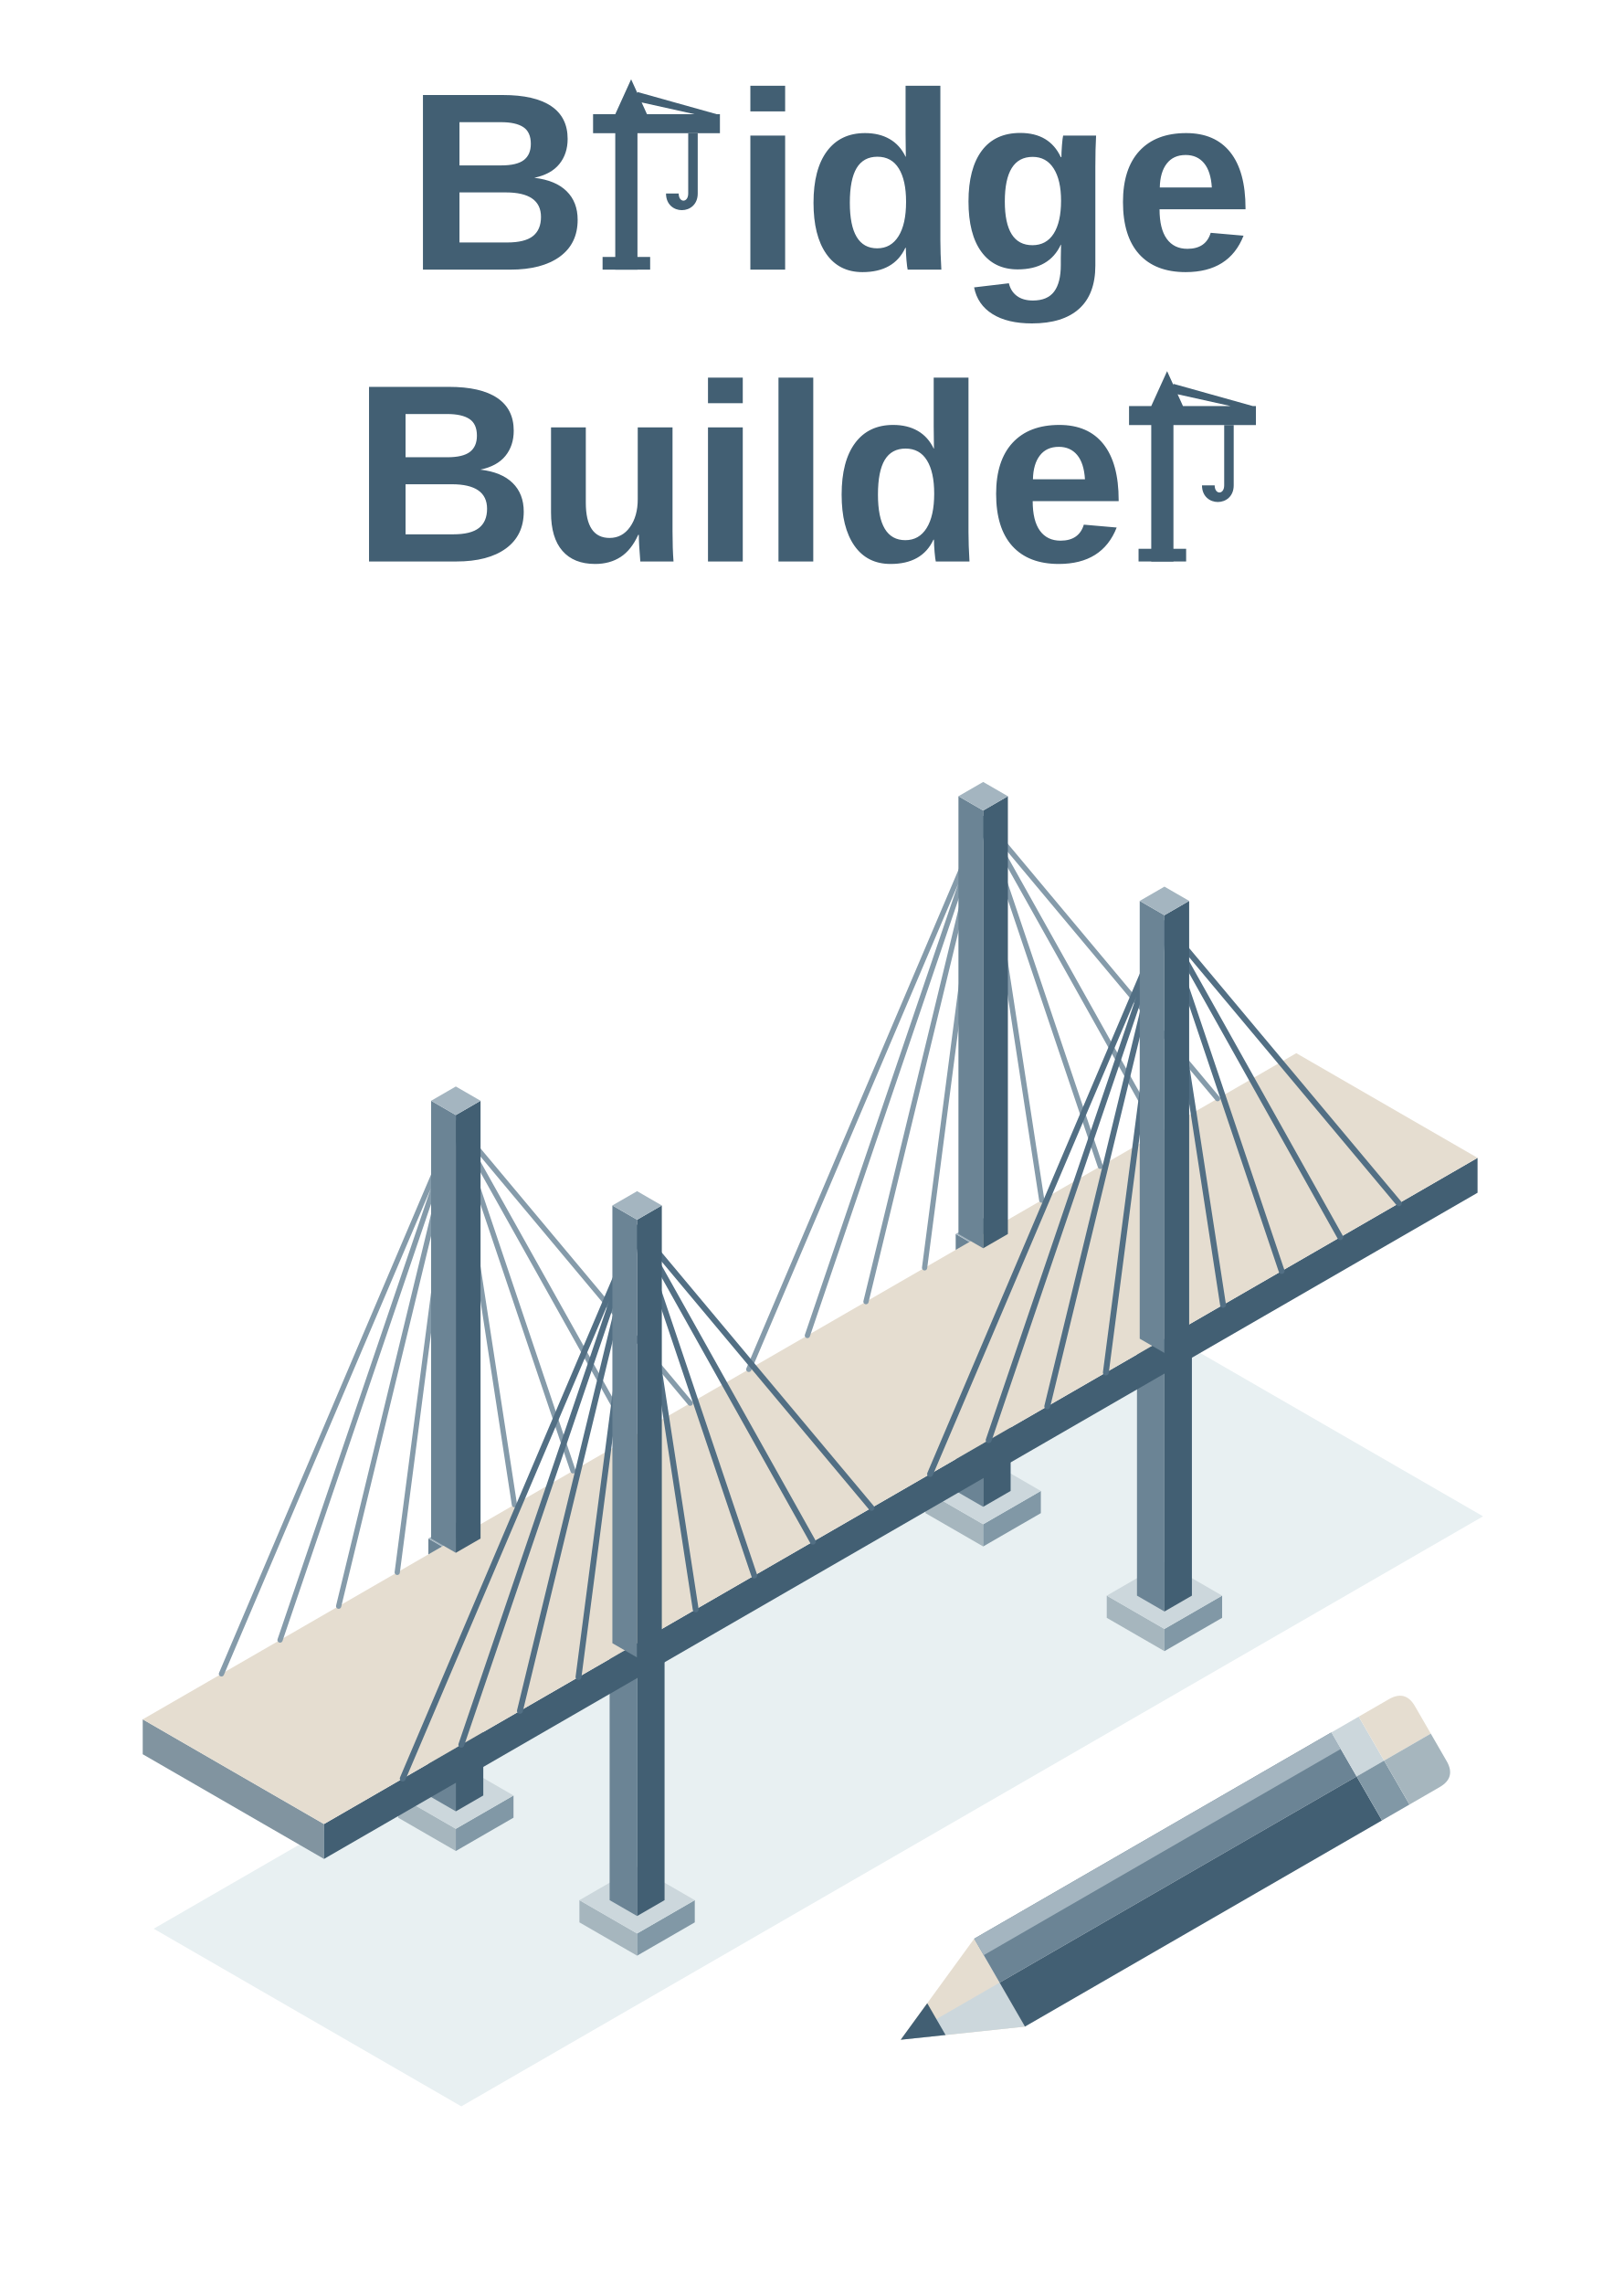
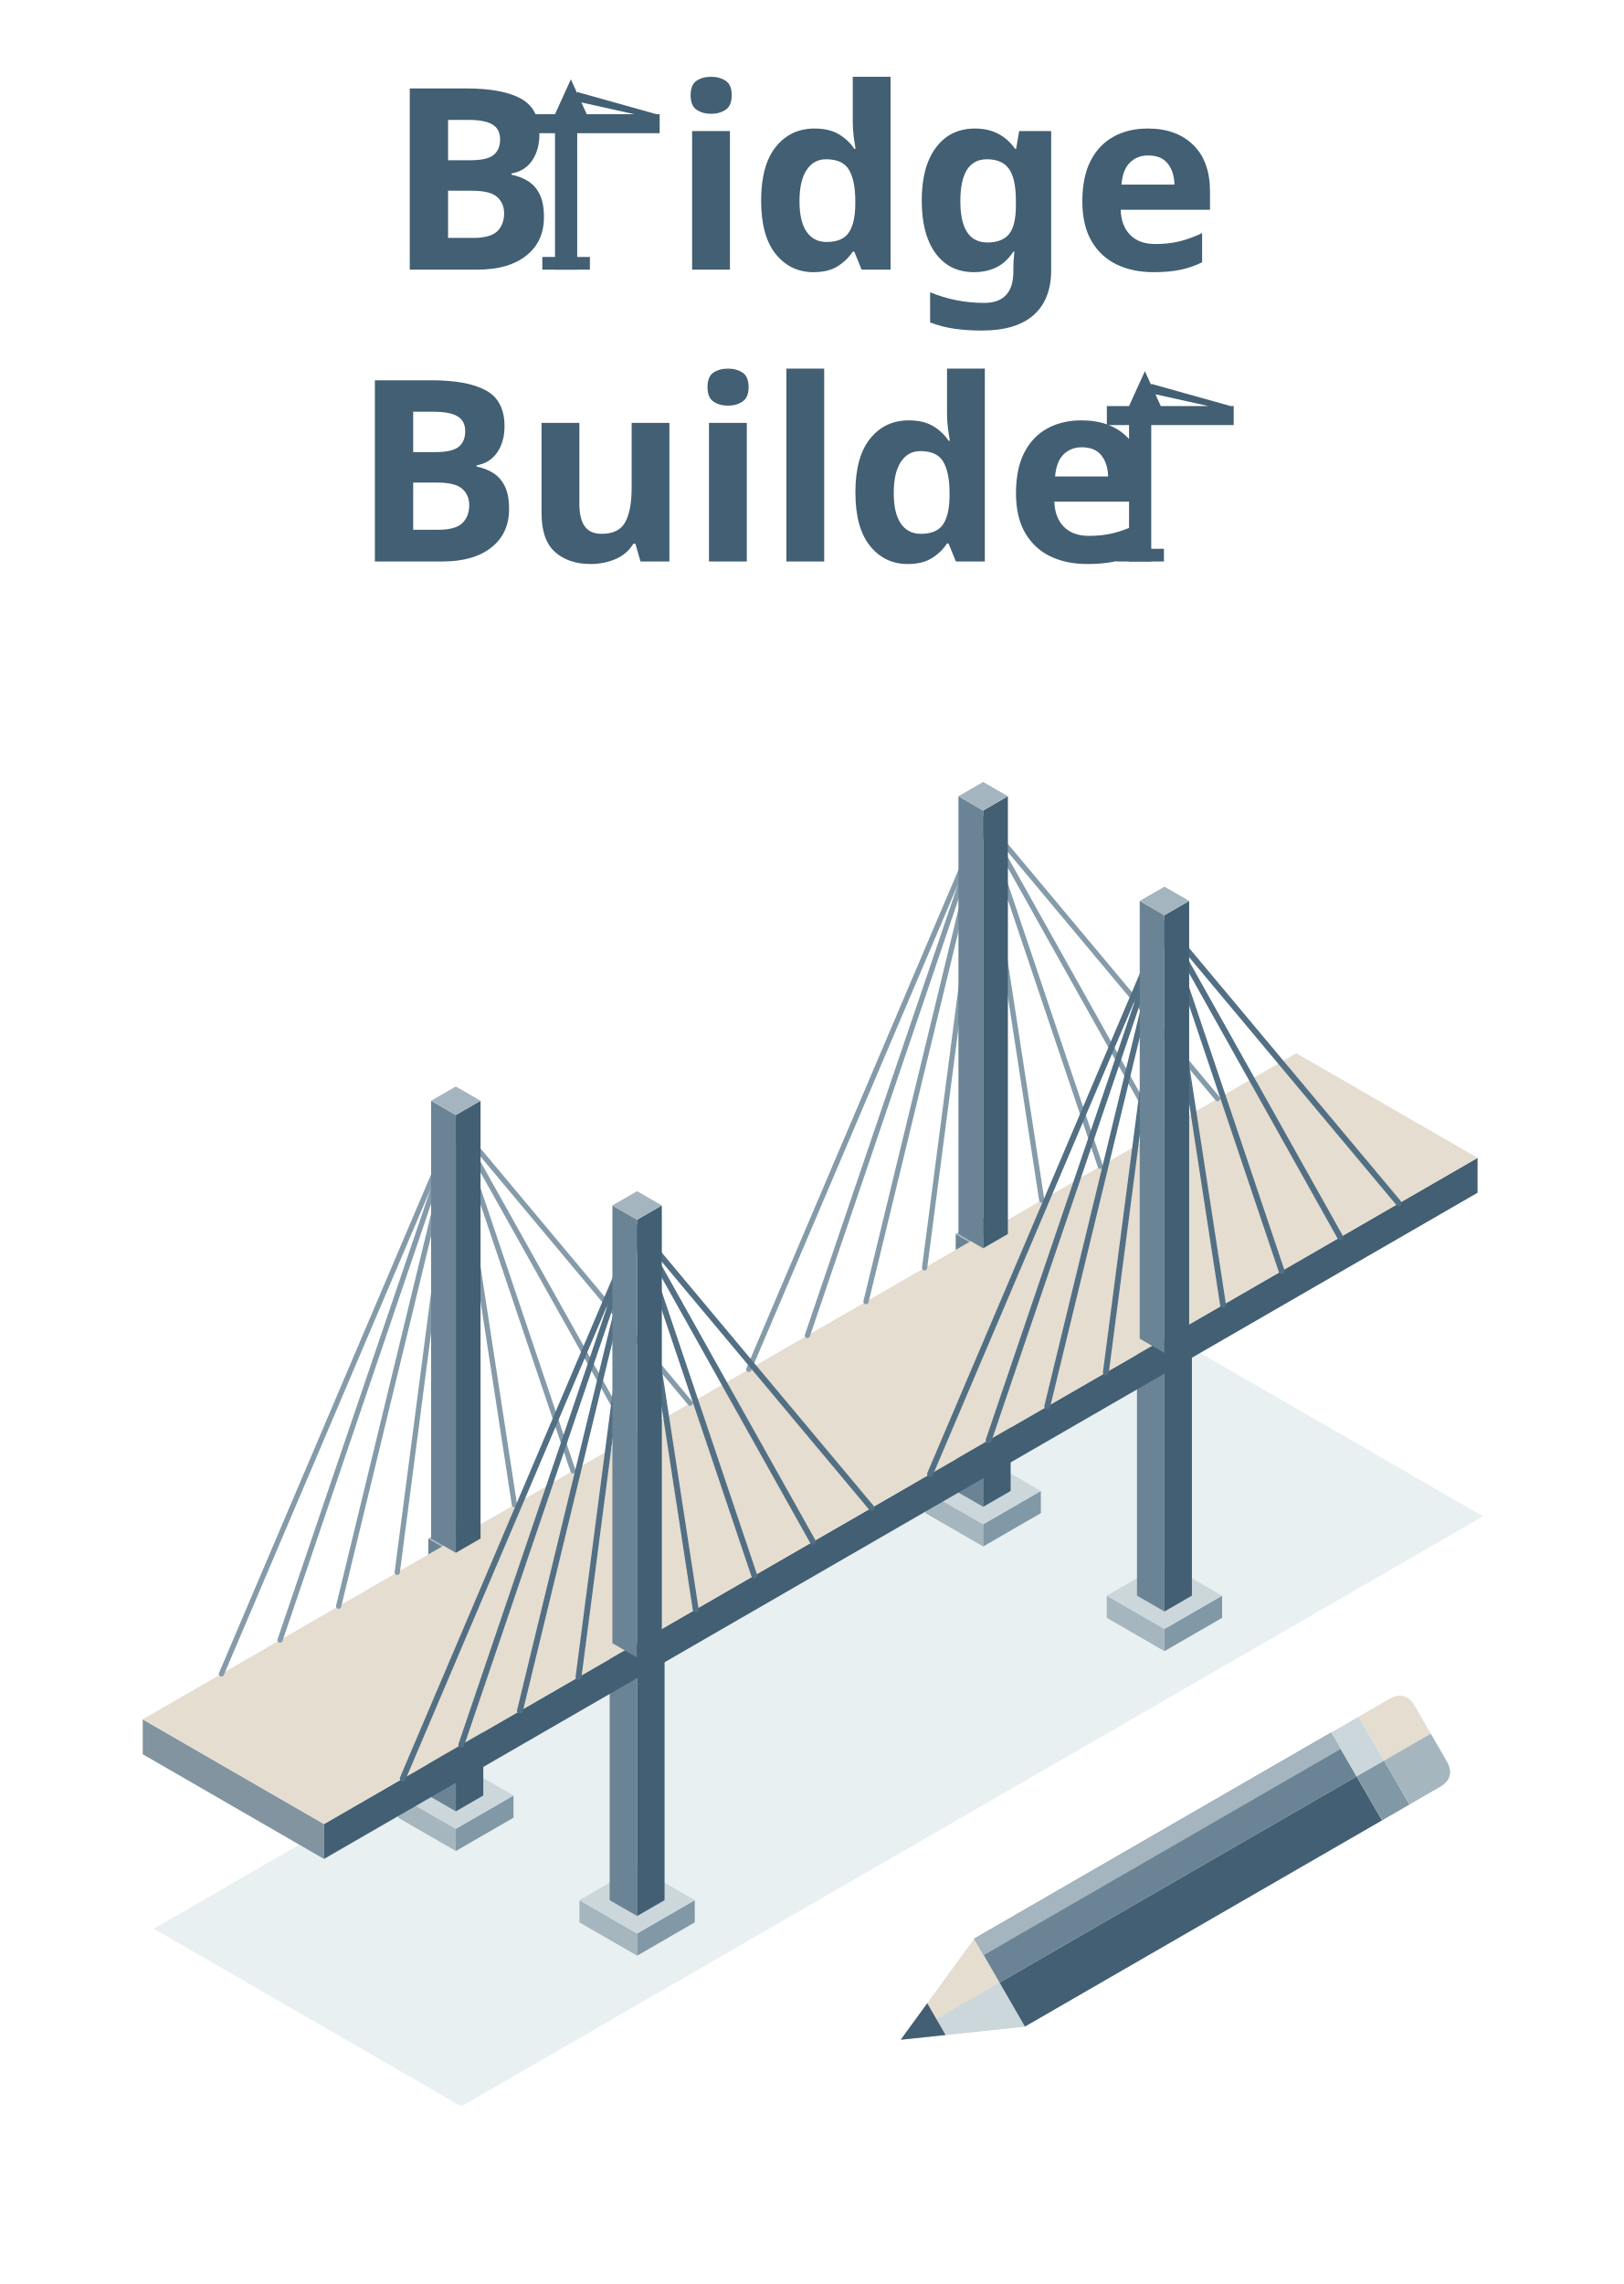
<svg xmlns="http://www.w3.org/2000/svg" width="512" height="720" viewBox="0 0 512 720" role="img" aria-labelledby="brand-title brand-desc">
  <defs>
    <g id="crane-r" fill="#425F73">
      <path d="M7 0V-45H14V0ZM0-49H40V-43H0ZM7-49 12-60 17-49ZM14-56 39-49H32L14-53Z" />
-       <path d="M33-43V-24C33-17 23-17 23-24H27C27-21 30-21 30-24V-43Z" />
      <path d="M3 0H18V-4H3Z" />
    </g>
  </defs>
-   <g id="wordmark" fill="#425F73" font-family="Arial, Helvetica, sans-serif" font-size="80" font-weight="700" aria-label="Bridge Builder">
-     <text x="128" y="85">B</text>
-     <use href="#crane-r" x="187" y="85" />
-     <text x="231" y="85">idge</text>
+   <g id="wordmark" fill="#425F73" font-family="Century Gothic, sans-serif" font-size="80" font-weight="700" aria-label="Bridge Builder">
+     <text x="122" y="85">B</text>
+     <use href="#crane-r" x="168" y="85" />
+     <text x="212" y="85">idge</text>
    <text x="111" y="177">Builde</text>
-     <use href="#crane-r" x="356" y="177" />
+     <use href="#crane-r" x="349" y="177" />
  </g>
  <g id="original-icon" transform="translate(0 202)">
    <g id="water">
      <polygon points="48.464,406 370.626,220 467.62,276 145.459,462" fill="#E8F0F2" />
    </g>
    <g id="foundations-and-piers">
      <g id="pier-306-0">
        <polygon points="291.817,275 310.004,285.5 310.004,278.5 291.817,268" fill="#A6B6BE" />
        <polygon points="310.004,285.5 328.19,275 328.19,268 310.004,278.5" fill="#8198A6" />
        <polygon points="291.817,268 310.004,257.5 328.19,268 310.004,278.5" fill="#CCD7DC" />
        <polygon points="301.344,268 310.004,273 310.004,192 301.344,187" fill="#6B8495" />
        <polygon points="310.004,273 318.664,268 318.664,187 310.004,192" fill="#425F73" />
        <polygon points="301.344,187 310.004,182 318.664,187 310.004,192" fill="#A4B5C0" />
      </g>
      <g id="pier-306-66">
        <polygon points="348.975,308 367.161,318.5 367.161,311.5 348.975,301" fill="#A6B6BE" />
        <polygon points="367.161,318.5 385.348,308 385.348,301 367.161,311.5" fill="#8198A6" />
        <polygon points="348.975,301 367.161,290.5 385.348,301 367.161,311.5" fill="#CCD7DC" />
        <polygon points="358.501,301 367.161,306 367.161,225 358.501,220" fill="#6B8495" />
        <polygon points="367.161,306 375.822,301 375.822,220 367.161,225" fill="#425F73" />
        <polygon points="358.501,220 367.161,215 375.822,220 367.161,225" fill="#A4B5C0" />
      </g>
      <g id="pier-114-0">
        <polygon points="125.54,371 143.727,381.5 143.727,374.5 125.54,364" fill="#A6B6BE" />
        <polygon points="143.727,381.5 161.913,371 161.913,364 143.727,374.5" fill="#8198A6" />
        <polygon points="125.54,364 143.727,353.5 161.913,364 143.727,374.5" fill="#CCD7DC" />
        <polygon points="135.067,364 143.727,369 143.727,288 135.067,283" fill="#6B8495" />
        <polygon points="143.727,369 152.387,364 152.387,283 143.727,288" fill="#425F73" />
        <polygon points="135.067,283 143.727,278 152.387,283 143.727,288" fill="#A4B5C0" />
      </g>
      <g id="pier-114-66">
        <polygon points="182.698,404 200.885,414.5 200.885,407.5 182.698,397" fill="#A6B6BE" />
        <polygon points="200.885,414.5 219.071,404 219.071,397 200.885,407.5" fill="#8198A6" />
        <polygon points="182.698,397 200.885,386.5 219.071,397 200.885,407.5" fill="#CCD7DC" />
        <polygon points="192.224,397 200.885,402 200.885,321 192.224,316" fill="#6B8495" />
        <polygon points="200.885,402 209.545,397 209.545,316 200.885,321" fill="#425F73" />
        <polygon points="192.224,316 200.885,311 209.545,316 200.885,321" fill="#A4B5C0" />
      </g>
    </g>
    <g id="bridge-deck">
      <polygon points="45,351 102.158,384 102.158,373 45,340" fill="#8194A0" />
      <polygon points="102.158,384 465.888,174 465.888,163 102.158,373" fill="#425F73" />
      <polygon points="45,340 408.731,130 465.888,163 102.158,373" fill="#E5DDD0" />
    </g>
    <g id="far-stay-cables">
      <path d="M143.727,152 L69.826,325.667 M143.727,152 L88.301,315 M143.727,152 L106.776,304.333 M143.727,152 L125.252,293.667 M143.727,152 L162.202,272.333 M143.727,152 L180.677,261.667 M143.727,152 L199.153,251 M143.727,152 L217.628,240.333" fill="none" stroke="#859BAA" stroke-width="1.65" stroke-linecap="round" stroke-linejoin="round" />
      <path d="M310.004,56 L236.103,229.667 M310.004,56 L254.578,219 M310.004,56 L273.053,208.333 M310.004,56 L291.529,197.667 M310.004,56 L328.479,176.333 M310.004,56 L346.954,165.667 M310.004,56 L365.429,155 M310.004,56 L383.905,144.333" fill="none" stroke="#859BAA" stroke-width="1.65" stroke-linecap="round" stroke-linejoin="round" />
    </g>
    <g id="far-pylons">
      <polygon points="302.21,187 310.004,191.5 310.004,53.5 302.21,49" fill="#6B8495" />
      <polygon points="310.004,191.5 317.798,187 317.798,49 310.004,53.5" fill="#425F73" />
      <polygon points="302.21,49 310.004,44.5 317.798,49 310.004,53.5" fill="#A4B5C0" />
      <polygon points="135.933,283 143.727,287.5 143.727,149.5 135.933,145" fill="#6B8495" />
      <polygon points="143.727,287.5 151.521,283 151.521,145 143.727,149.5" fill="#425F73" />
      <polygon points="135.933,145 143.727,140.5 151.521,145 143.727,149.5" fill="#A4B5C0" />
    </g>
    <g id="near-stay-cables">
      <path d="M200.885,185 L126.984,358.667 M200.885,185 L145.459,348 M200.885,185 L163.934,337.333 M200.885,185 L182.409,326.667 M200.885,185 L219.36,305.333 M200.885,185 L237.835,294.667 M200.885,185 L256.31,284 M200.885,185 L274.785,273.333" fill="none" stroke="#526F84" stroke-width="1.85" stroke-linecap="round" stroke-linejoin="round" />
      <path d="M367.161,89 L293.261,262.667 M367.161,89 L311.736,252 M367.161,89 L330.211,241.333 M367.161,89 L348.686,230.667 M367.161,89 L385.637,209.333 M367.161,89 L404.112,198.667 M367.161,89 L422.587,188 M367.161,89 L441.062,177.333" fill="none" stroke="#526F84" stroke-width="1.85" stroke-linecap="round" stroke-linejoin="round" />
    </g>
    <g id="near-pylons">
      <polygon points="359.367,220 367.161,224.5 367.161,86.5 359.367,82" fill="#6B8495" />
      <polygon points="367.161,224.5 374.956,220 374.956,82 367.161,86.5" fill="#425F73" />
      <polygon points="359.367,82 367.161,77.5 374.956,82 367.161,86.5" fill="#A4B5C0" />
      <polygon points="193.09,316 200.885,320.5 200.885,182.5 193.09,178" fill="#6B8495" />
      <polygon points="200.885,320.5 208.679,316 208.679,178 200.885,182.5" fill="#425F73" />
      <polygon points="193.09,178 200.885,173.5 208.679,178 200.885,182.5" fill="#A4B5C0" />
    </g>
    <g id="edit-pencil" transform="translate(284 441) rotate(-30)">
      <path d="M0 0 36-16 36 16Z" fill="#E5DDD0" />
      <path d="M0 0 36 0 36 16Z" fill="#CCD7DC" />
      <path d="M0 0 13-5.778 13 5.778Z" fill="#425F73" />
      <path d="M36-16H166V0H36Z" fill="#6B8495" />
      <path d="M36 0H166V16H36Z" fill="#425F73" />
      <path d="M36-16H166V-10H36Z" fill="#A4B5C0" />
      <path d="M166-16H176V0H166Z" fill="#CCD7DC" />
      <path d="M166 0H176V16H166Z" fill="#8198A6" />
      <path d="M176-16H187Q193-16 193-10V0H176Z" fill="#E5DDD0" />
      <path d="M176 0H193V10Q193 16 187 16H176Z" fill="#A6B6BE" />
    </g>
  </g>
</svg>
